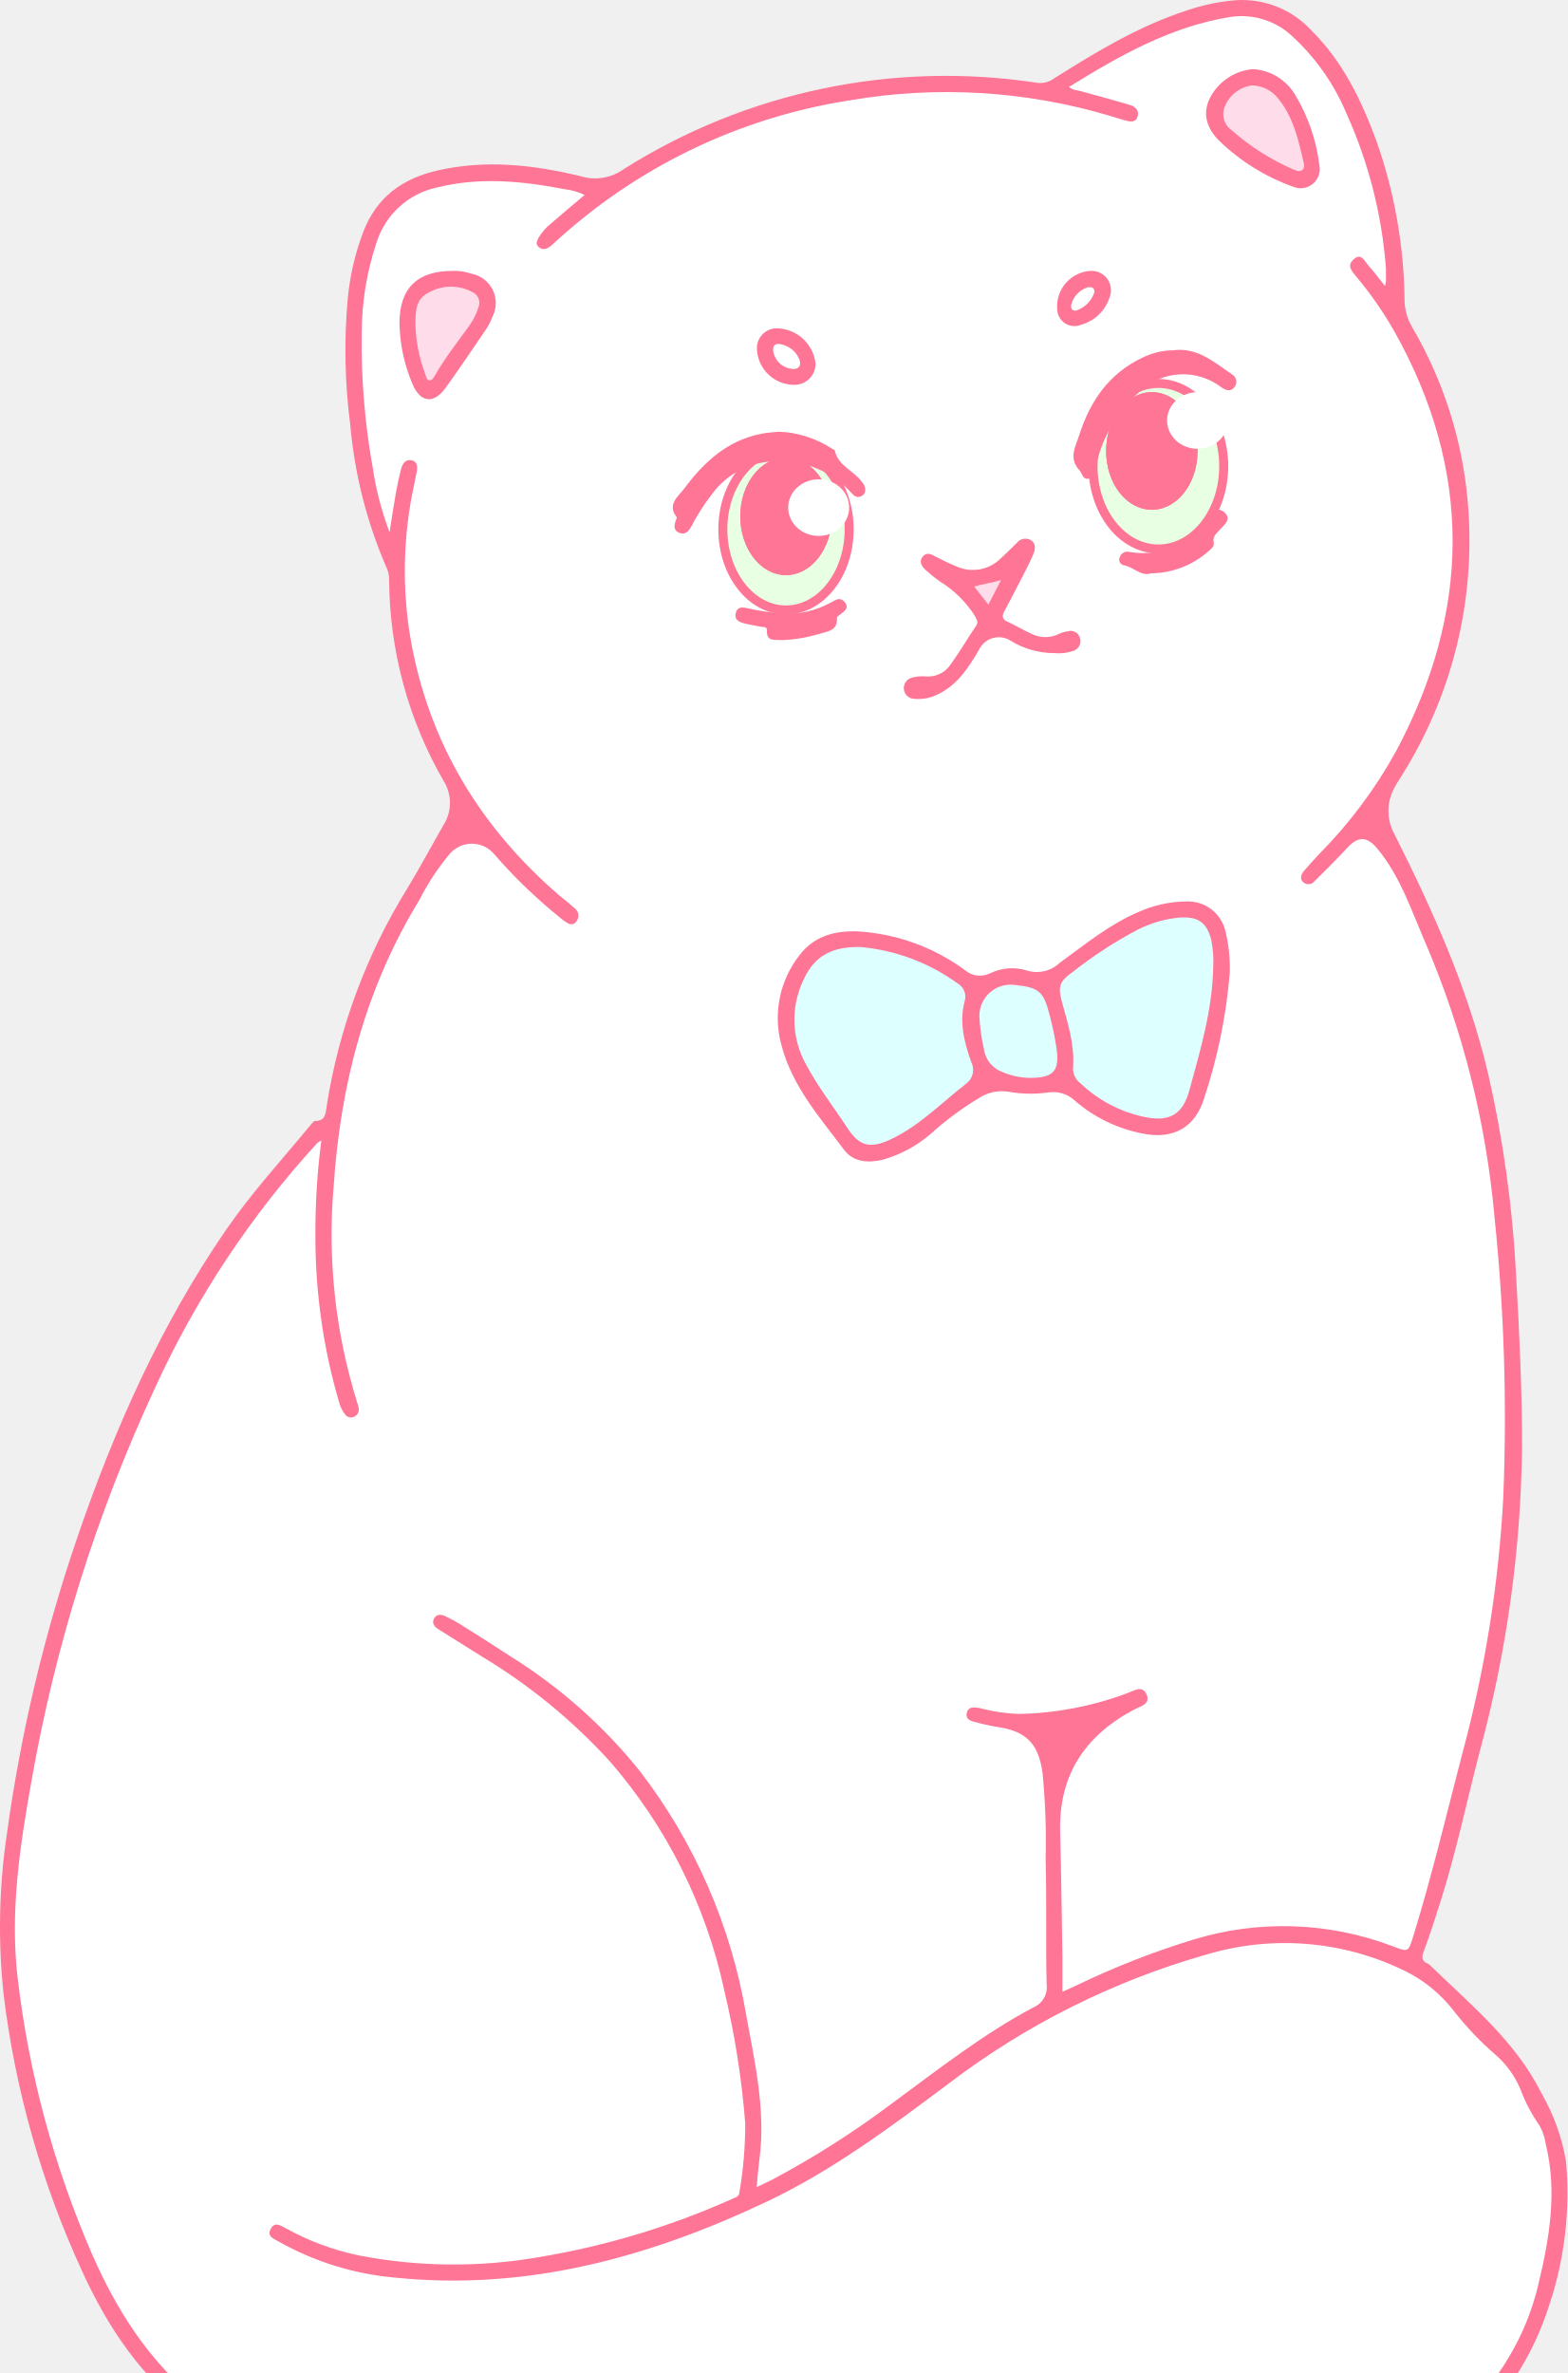
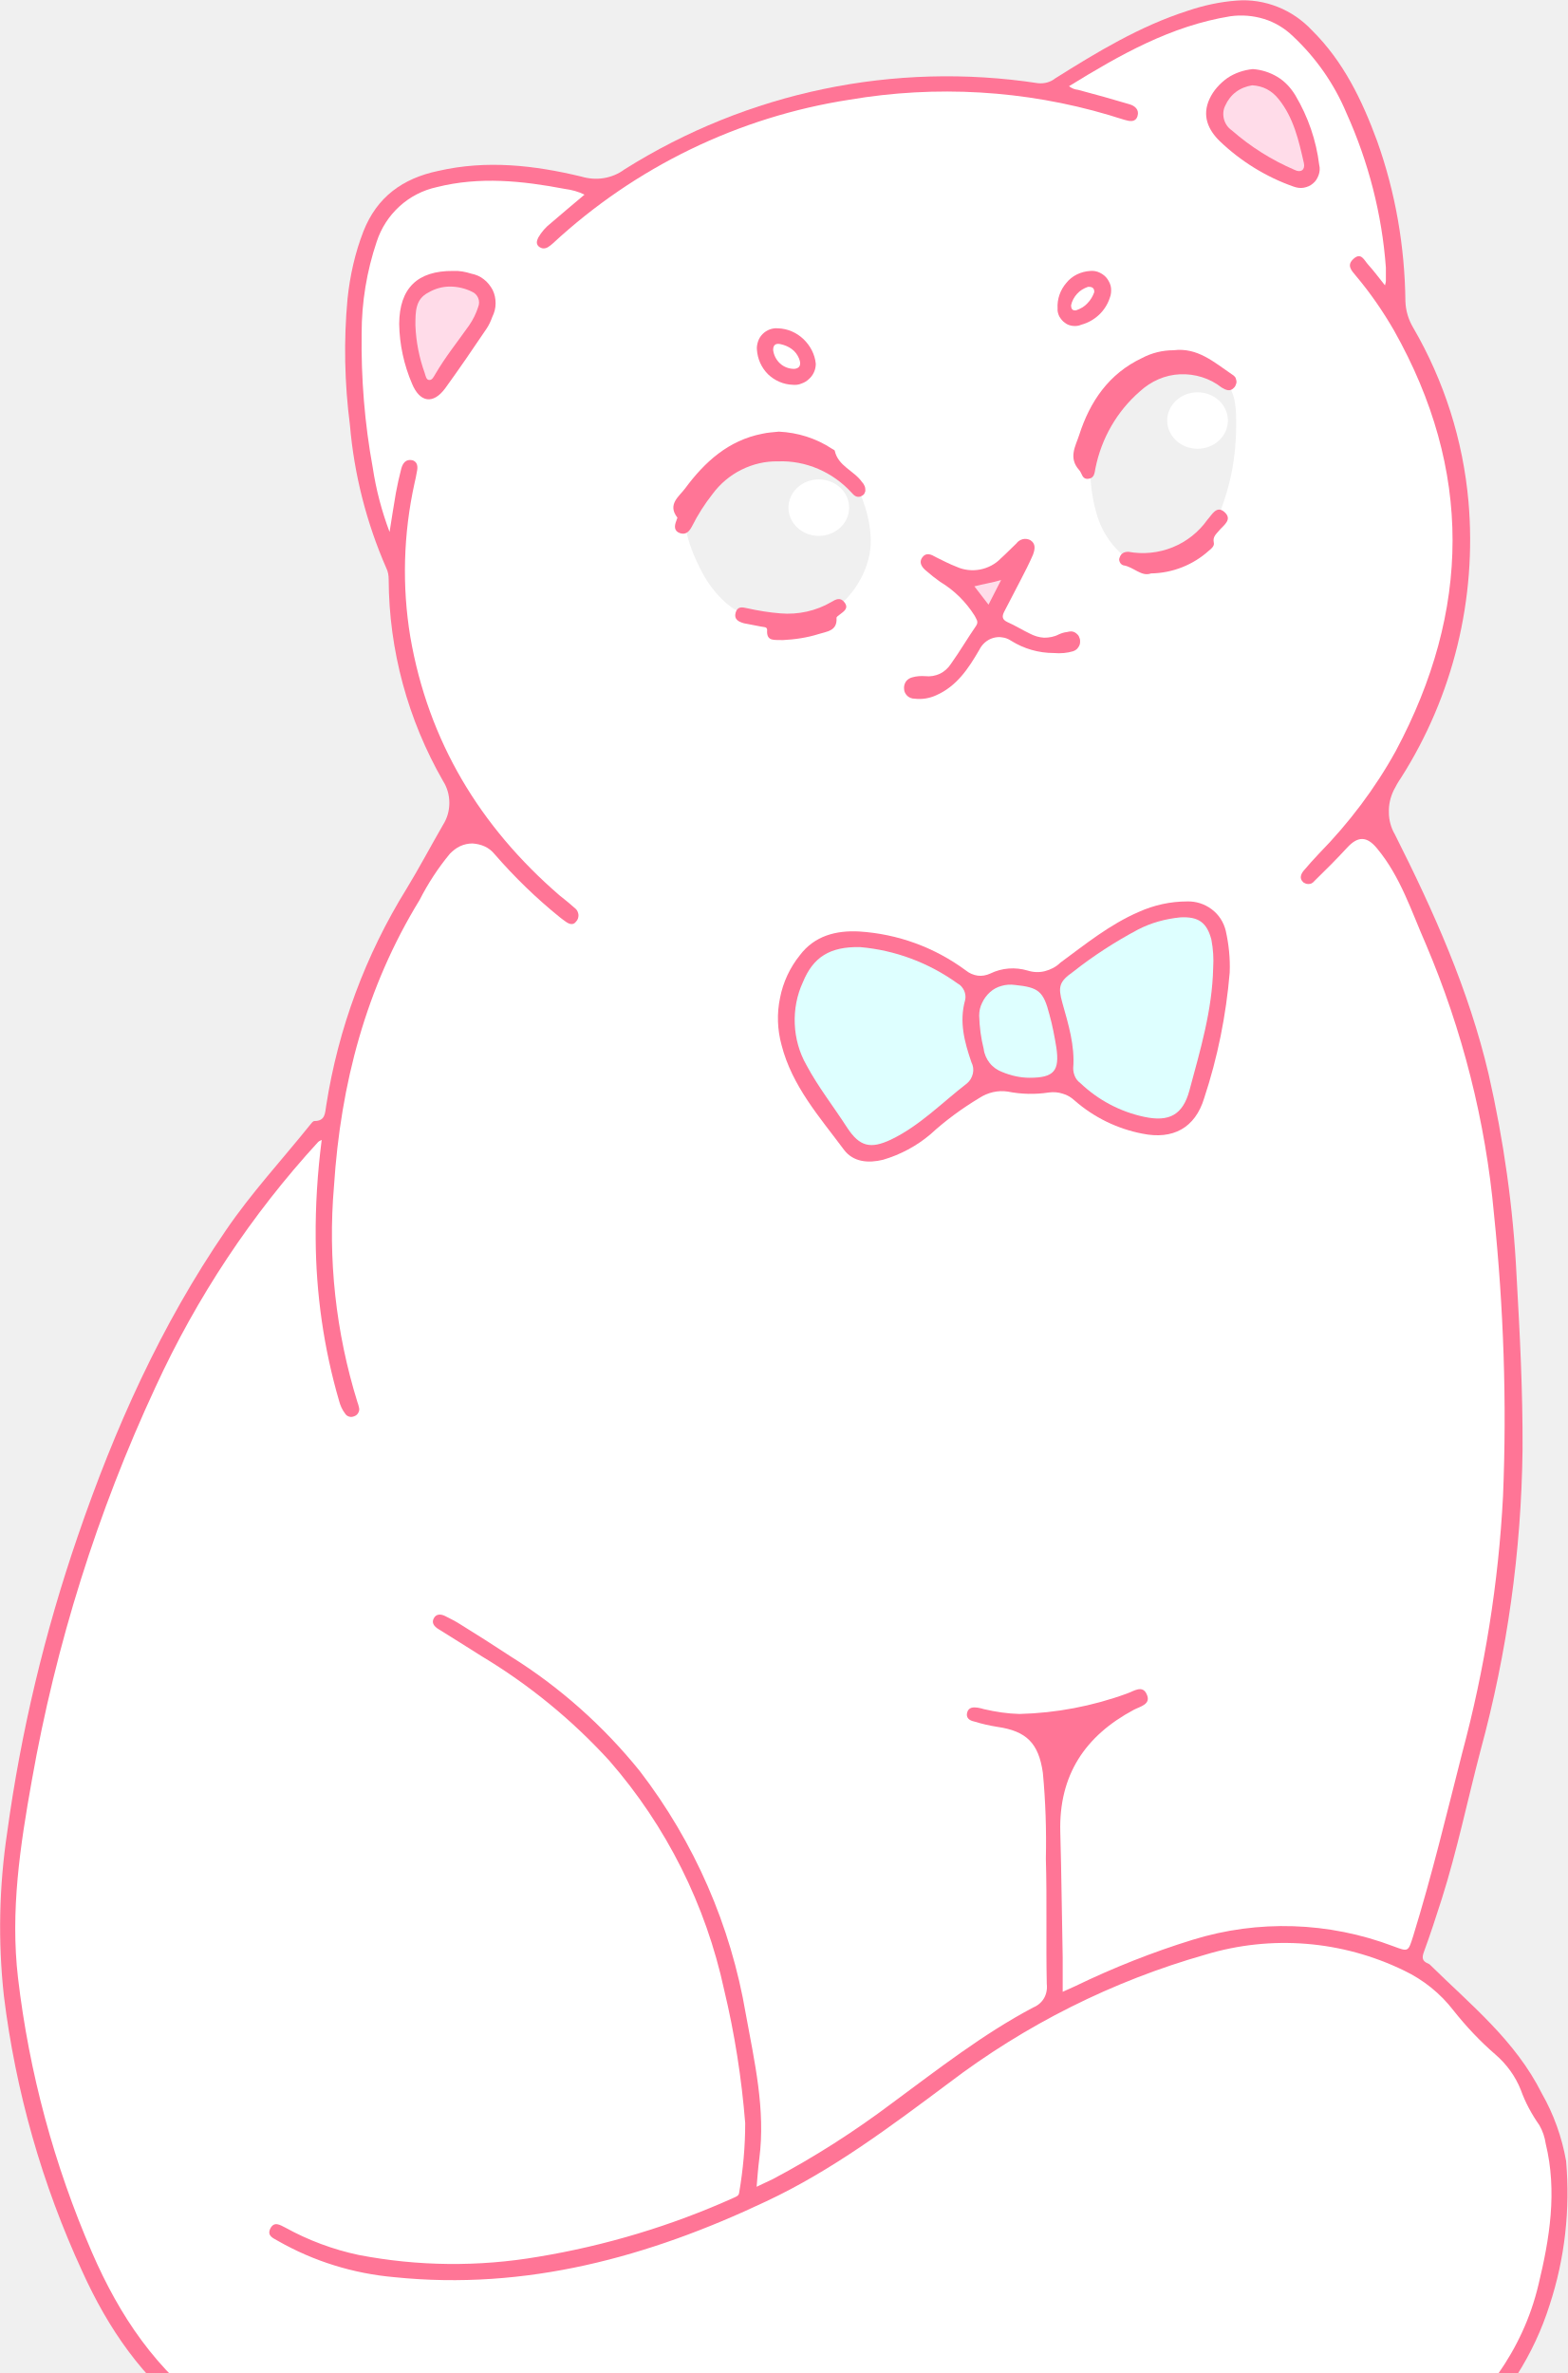
- <svg xmlns="http://www.w3.org/2000/svg" width="522" height="790" viewBox="0 0 522 790" fill="none">
-   <path d="M288.158 873.012C243.512 873.39 199.06 867.097 156.268 854.342C122.177 844.235 92.62 825.534 64.362 804.534C47.407 791.946 35.983 775.091 27.34 756.118C13.969 727.088 5.17 696.158 1.258 664.43C-0.735 646.303 -0.359 627.993 2.376 609.962C7.019 576.427 14.894 543.421 25.889 511.406C38.19 475.517 53.543 441.051 75.152 409.581C83.735 397.083 93.98 385.978 103.561 374.328C103.953 373.874 104.467 373.178 104.921 373.178C108.517 373.178 108.396 370.485 108.789 368.034C112.831 342.4 121.945 317.833 135.596 295.773C139.797 288.874 143.605 281.702 147.685 274.591C149.069 272.406 149.804 269.871 149.804 267.283C149.804 264.696 149.069 262.161 147.685 259.976C135.906 239.566 129.655 216.431 129.552 192.859C129.545 191.532 129.257 190.222 128.706 189.016C122.139 173.917 118.056 157.853 116.617 141.447C114.794 127.531 114.51 113.456 115.77 99.477C116.491 91.767 118.26 84.193 121.029 76.963C125.472 65.616 133.994 59.413 145.66 56.75C161.769 53.088 177.666 54.843 193.351 58.686C195.762 59.417 198.308 59.582 200.793 59.167C203.277 58.753 205.633 57.77 207.676 56.296C248.623 30.434 297.515 20.237 345.369 27.579C347.406 27.831 349.46 27.265 351.081 26.006C365.105 17.17 379.279 8.606 395.176 3.462C400.431 1.651 405.895 0.512 411.435 0.073C416.096 -0.246 420.769 0.486 425.11 2.214C429.451 3.942 433.35 6.623 436.52 10.059C447.007 20.407 453.233 33.298 458.25 46.915C464.297 64.036 467.463 82.043 467.619 100.203C467.712 103.323 468.607 106.366 470.218 109.039C480.572 126.739 486.869 146.522 488.653 166.956C491.521 199.271 483.626 231.627 466.198 258.977C465.326 260.276 464.539 261.631 463.841 263.032C462.721 265.347 462.178 267.9 462.257 270.471C462.336 273.042 463.035 275.556 464.294 277.799C477.199 303.429 488.925 329.574 495.484 357.625C500.508 379.655 503.613 402.082 504.762 424.65C505.85 443.956 506.787 463.262 506.726 482.628C506.269 516.492 501.558 550.164 492.703 582.849C488.412 599.311 484.906 616.135 479.828 632.264C477.985 638.134 476.111 644.005 473.965 649.754C473.21 651.812 473.421 652.932 475.386 653.749C475.61 653.84 475.816 653.974 475.99 654.142C489.56 667.366 504.429 679.318 513.224 696.899C517.229 703.859 519.981 711.469 521.354 719.383C522.842 735.561 520.959 751.872 515.823 767.284C510.641 783.722 501.265 798.522 488.623 810.223C468.193 829.952 443.592 842.087 417.631 852.103C391.863 861.544 365.02 867.734 337.723 870.531C321.257 872.235 304.712 873.063 288.158 873.012Z" fill="#FF7596" />
-   <path d="M106.976 379.684C105.565 390.579 104.909 401.56 105.011 412.546C105.072 430.817 107.697 448.99 112.809 466.53C113.173 468.065 113.852 469.508 114.803 470.766C115.111 471.26 115.587 471.624 116.143 471.791C116.7 471.958 117.298 471.917 117.826 471.674C118.416 471.454 118.903 471.023 119.194 470.464C119.484 469.905 119.557 469.258 119.397 468.648C119.293 468.059 119.131 467.481 118.914 466.923C111.651 443.655 108.992 419.192 111.086 394.905C113.323 361.074 121.724 328.908 139.586 299.676C142.376 294.18 145.772 289.014 149.71 284.274C150.634 283.192 151.784 282.327 153.078 281.739C154.373 281.151 155.781 280.856 157.202 280.873C158.624 280.89 160.024 281.22 161.304 281.839C162.584 282.458 163.713 283.352 164.61 284.456C171.201 292.034 178.442 299.02 186.249 305.335C186.88 305.892 187.546 306.407 188.244 306.878C189.422 307.665 190.752 308.27 191.78 306.878C192.319 306.288 192.603 305.507 192.569 304.707C192.535 303.908 192.186 303.154 191.598 302.612C189.906 301.068 188.062 299.586 186.309 298.194C159.744 275.287 142.548 246.933 136.594 212.134C133.78 195.157 134.242 177.798 137.954 160.995C138.226 159.694 138.498 158.393 138.74 157.091C138.981 155.79 139.132 153.702 137.108 153.248C135.083 152.795 134.085 154.217 133.541 156.032C132.876 158.725 132.272 161.449 131.788 164.172C131.063 168.167 130.489 172.191 129.703 177.214C127.073 170.296 125.198 163.113 124.112 155.79C121.451 141.035 120.216 126.058 120.425 111.066C120.422 100.705 122.107 90.413 125.411 80.594C126.855 76.072 129.465 72.012 132.978 68.824C136.491 65.636 140.783 63.433 145.419 62.438C159.774 58.837 173.949 60.29 188.153 63.013C190.403 63.27 192.591 63.915 194.621 64.92C190.782 68.157 187.095 71.214 183.499 74.361C181.784 75.713 180.339 77.376 179.237 79.263C178.754 80.231 178.24 81.29 179.389 82.289C179.804 82.641 180.319 82.853 180.861 82.897C181.403 82.94 181.945 82.812 182.411 82.531C183.041 82.176 183.62 81.739 184.133 81.23C211.537 55.811 245.897 39.163 282.809 33.419C311.618 28.456 341.18 30.185 369.215 38.472C370.938 38.987 372.66 39.562 374.413 40.046C376.166 40.53 378.04 40.984 378.735 38.836C379.43 36.687 377.828 35.416 376.015 34.871C370.333 33.207 364.621 31.664 358.909 30.121C357.804 30.05 356.748 29.638 355.887 28.941C372.751 18.501 389.827 8.818 409.683 5.64C413.412 5.084 417.219 5.389 420.813 6.533C424.406 7.676 427.691 9.627 430.415 12.237C438.165 19.41 444.278 28.173 448.337 37.928C455.67 54.177 460.099 71.588 461.423 89.37C461.423 90.822 461.423 92.396 461.423 93.727C461.346 94.228 461.235 94.724 461.091 95.21C459.066 92.668 457.374 90.398 455.5 88.28C454.261 86.858 453.173 84.104 450.725 86.283C448.277 88.462 449.999 90.187 451.45 91.972C456.201 97.636 460.439 103.712 464.113 110.128C490.316 156.698 489.711 203.419 464.748 250.171C457.83 262.679 449.227 274.175 439.18 284.335C437.427 286.18 435.734 288.057 434.102 289.993C433.196 291.052 432.652 292.505 433.77 293.594C434.031 293.857 434.344 294.06 434.69 294.192C435.035 294.324 435.405 294.38 435.774 294.357C436.143 294.334 436.503 294.232 436.83 294.059C437.156 293.886 437.442 293.645 437.669 293.352C441.356 289.691 445.043 286.029 448.579 282.216C452.115 278.404 455.046 278.283 458.582 282.549C466.35 291.96 470.006 303.459 474.782 314.383C486.995 342.999 494.653 373.355 497.479 404.346C500.751 435.5 501.761 466.851 500.501 498.152C498.987 527.068 494.418 555.743 486.87 583.696C481.582 604.031 476.716 624.487 470.52 644.579C468.828 649.996 468.888 649.875 463.781 647.969C442.372 639.798 418.847 639.042 396.959 645.82C383.57 649.938 370.516 655.077 357.912 661.192L353.711 663.068C353.711 658.923 353.711 655.261 353.711 651.57C353.499 637.68 353.318 623.791 352.955 609.871C352.442 591.05 361.146 577.886 377.466 569.202C379.551 568.082 383.178 567.386 381.727 564.088C380.276 560.79 377.375 562.968 375.108 563.755C363.655 568.015 351.571 570.327 339.355 570.594C335.372 570.47 331.411 569.932 327.538 568.99C326.843 568.789 326.137 568.627 325.423 568.506C323.942 568.324 322.401 568.294 321.887 570.14C321.373 571.986 322.733 572.833 324.214 573.166C326.767 573.901 329.36 574.487 331.981 574.921C341.562 576.283 345.732 580.368 347.092 590.232C348.024 599.744 348.367 609.304 348.12 618.858C348.513 632.748 348.12 646.637 348.452 660.526C348.679 662.144 348.359 663.791 347.543 665.206C346.727 666.621 345.462 667.722 343.949 668.334C327.236 677.23 312.397 688.91 297.195 700.076C284.543 709.612 271.164 718.141 257.181 725.585C255.579 726.402 253.947 727.129 251.922 728.127C252.255 724.617 252.466 721.652 252.859 718.686C254.975 702.315 251.257 686.459 248.386 670.543C243.382 641.097 231.252 613.327 213.056 589.658C201.008 574.629 186.508 561.749 170.171 551.56C164.529 547.869 158.827 544.227 153.065 540.636C151.526 539.684 149.931 538.826 148.29 538.064C146.869 537.368 145.268 537.308 144.482 538.881C143.696 540.455 144.663 541.605 145.993 542.422C150.828 545.448 155.664 548.474 160.469 551.5C176.243 560.976 190.557 572.699 202.962 586.299C221.935 608.102 235.069 634.371 241.133 662.645C244.612 677.196 246.946 691.998 248.114 706.915C248.121 714.643 247.463 722.358 246.15 729.973C245.999 731.244 245.092 731.456 244.246 731.819C223.518 741.16 201.666 747.761 179.237 751.458C159.439 754.889 139.183 754.684 119.458 750.852C110.919 749.071 102.696 746.01 95.068 741.774C93.346 740.836 91.381 739.566 90.112 742.047C88.843 744.528 91.049 745.254 92.59 746.132C104.521 752.903 117.764 757.031 131.426 758.236C175.248 762.745 216.048 751.518 255.126 733.029C277.097 722.65 296.47 708.125 315.782 693.691C341.411 674.143 370.473 659.579 401.462 650.752C423.344 644.146 446.907 646.026 467.468 656.018C473.917 659.128 479.556 663.696 483.939 669.362C488.102 674.71 492.778 679.636 497.902 684.069C501.566 687.241 504.434 691.232 506.273 695.719C507.838 699.912 509.93 703.887 512.499 707.55C513.579 709.414 514.287 711.469 514.584 713.602C518.544 729.61 515.854 745.254 512.076 760.868C506.727 783.14 493.429 799.965 476.142 814.338C460.214 827.592 441.93 836.458 423.071 844.386C397.05 855.31 369.699 861.059 341.834 864.902C317.235 867.931 292.418 868.801 267.668 867.505C225.342 866.387 183.455 858.606 143.545 844.447C117.251 834.824 94.131 819.331 71.283 803.414C51.971 789.676 39.731 771.278 30.513 750.126C17.922 721.044 9.634 690.279 5.912 658.802C3.253 636.409 6.608 614.713 10.476 592.956C18.425 547.665 32.274 503.614 51.669 461.93C65.325 432.094 83.569 404.586 105.737 380.41C106.125 380.128 106.54 379.884 106.976 379.684Z" fill="white" />
-   <path d="M409.441 323.763C408.267 337.983 405.406 352.011 400.918 365.552C397.896 375.478 390.522 379.442 380.337 377.354C371.988 375.741 364.211 371.952 357.791 366.369C356.638 365.3 355.26 364.503 353.759 364.037C352.258 363.571 350.672 363.448 349.117 363.676C344.579 364.327 339.965 364.235 335.457 363.404C332.188 362.942 328.863 363.672 326.088 365.462C320.266 368.953 314.8 373.007 309.768 377.566C305.164 381.512 299.762 384.413 293.931 386.069C289.035 387.249 284.048 386.916 280.966 382.74C272.836 371.846 263.679 361.558 260.143 347.85C258.744 342.746 258.563 337.384 259.612 332.196C260.662 327.009 262.914 322.14 266.187 317.984C271.083 311.478 278.276 309.723 285.862 310.086C298.721 310.911 311.071 315.429 321.433 323.098C322.551 324.015 323.907 324.593 325.342 324.765C326.777 324.936 328.231 324.694 329.533 324.066C333.39 322.175 337.821 321.829 341.924 323.098C343.814 323.683 345.825 323.75 347.749 323.292C349.674 322.835 351.44 321.869 352.865 320.495C361.206 314.443 369.306 307.756 378.977 303.641C384.05 301.343 389.548 300.137 395.116 300.1C398.052 300.003 400.933 300.922 403.272 302.702C405.611 304.482 407.267 307.015 407.96 309.874C409.068 314.417 409.566 319.088 409.441 323.763Z" fill="#FF7596" />
-   <ellipse cx="261.684" cy="176.238" rx="21.025" ry="26.828" fill="#E9FFE3" stroke="#FF7596" stroke-width="3" />
-   <ellipse cx="385.659" cy="155.21" rx="21.75" ry="27.553" fill="#E9FFE3" stroke="#FF7596" stroke-width="3" />
-   <ellipse cx="383.484" cy="150.134" rx="15.225" ry="19.577" fill="#FF7596" />
-   <ellipse cx="383.484" cy="150.134" rx="15.225" ry="19.577" fill="#FF7596" />
-   <ellipse cx="261.684" cy="171.887" rx="15.225" ry="19.577" fill="#FF7596" />
-   <ellipse cx="261.684" cy="171.887" rx="15.225" ry="19.577" fill="#FF7596" />
-   <path d="M350.87 217.43C345.812 217.404 340.857 215.991 336.545 213.345C335.667 212.769 334.677 212.389 333.64 212.23C332.603 212.071 331.544 212.137 330.535 212.424C329.526 212.711 328.59 213.212 327.792 213.893C326.993 214.574 326.35 215.419 325.906 216.371C322.28 222.574 318.441 228.475 311.49 231.501C309.269 232.482 306.835 232.877 304.418 232.651C303.546 232.64 302.707 232.31 302.062 231.722C301.416 231.134 301.008 230.33 300.915 229.461C300.822 228.592 301.05 227.72 301.556 227.008C302.063 226.297 302.812 225.796 303.663 225.6C305.056 225.202 306.51 225.059 307.954 225.176C309.646 225.366 311.356 225.074 312.89 224.336C314.424 223.597 315.72 222.442 316.628 221.001C319.65 216.825 322.129 212.498 325 208.291C325.906 206.93 325 206.052 324.546 205.023C321.623 200.421 317.696 196.542 313.062 193.676C311.382 192.496 309.777 191.212 308.256 189.833C306.987 188.683 305.839 187.109 307.108 185.385C308.377 183.66 310.13 184.477 311.641 185.385C313.908 186.534 316.175 187.654 318.502 188.592C320.95 189.69 323.676 190.012 326.312 189.514C328.948 189.017 331.369 187.724 333.25 185.808C335.064 184.204 336.756 182.449 338.479 180.785C339.001 180.099 339.746 179.618 340.585 179.424C341.424 179.231 342.304 179.338 343.073 179.726C345.007 180.906 344.705 182.752 343.979 184.598C342.71 187.624 341.259 190.256 339.839 193.04C338.026 196.581 336.182 200.121 334.308 203.631C333.492 205.205 333.704 206.203 335.457 206.99C337.995 208.14 340.353 209.623 342.891 210.742C344.367 211.582 346.026 212.046 347.723 212.094C349.42 212.141 351.103 211.771 352.623 211.015C353.501 210.598 354.44 210.323 355.403 210.198C355.806 210.06 356.232 210.003 356.657 210.03C357.082 210.057 357.497 210.169 357.879 210.357C358.261 210.545 358.602 210.807 358.882 211.128C359.163 211.449 359.377 211.821 359.514 212.225C359.671 212.656 359.741 213.114 359.72 213.572C359.698 214.031 359.586 214.48 359.389 214.894C359.192 215.308 358.914 215.679 358.573 215.985C358.231 216.29 357.831 216.524 357.398 216.673C355.302 217.392 353.075 217.65 350.87 217.43Z" fill="#FF7596" />
-   <path d="M259.327 143.717C265.643 143.984 271.771 145.949 277.067 149.405C277.4 149.587 277.883 149.769 277.944 150.041C279.092 155.246 284.411 156.728 287.01 160.511C287.395 160.907 287.687 161.384 287.865 161.908C288.043 162.431 288.102 162.988 288.038 163.537C287.971 163.957 287.784 164.35 287.5 164.666C287.216 164.983 286.846 165.211 286.436 165.322C285.046 165.746 284.2 164.959 283.414 164.021C280.324 160.611 276.533 157.912 272.302 156.11C268.071 154.308 263.5 153.445 258.903 153.581C254.657 153.519 250.458 154.475 246.656 156.37C242.855 158.265 239.562 161.044 237.053 164.475C234.471 167.82 232.185 171.384 230.222 175.126C229.376 176.67 228.318 178.152 226.263 177.426C224.208 176.7 224.359 174.945 225.024 173.22C225.024 172.887 225.447 172.373 225.326 172.221C221.881 167.864 225.931 165.201 227.895 162.538C234.423 153.733 242.281 146.561 253.554 144.382C255.488 143.989 257.423 143.928 259.327 143.717Z" fill="#FF7596" />
-   <path d="M390.673 116.604C398.682 115.575 404.212 120.598 410.106 124.592C410.488 124.794 410.819 125.081 411.074 125.43C411.329 125.78 411.501 126.183 411.577 126.609C411.652 127.035 411.63 127.473 411.511 127.889C411.393 128.305 411.181 128.688 410.892 129.01C409.592 130.493 408.202 129.948 406.721 129.01C402.779 125.939 397.869 124.382 392.88 124.621C387.891 124.86 383.152 126.878 379.521 130.311C371.885 136.946 366.683 145.946 364.742 155.881C364.41 157.424 364.41 159.179 362.355 159.391C360.299 159.603 360.39 157.545 359.332 156.517C355.645 152.431 358.154 148.558 359.332 144.776C362.929 133.549 369.185 124.411 380.186 119.145C383.446 117.518 387.03 116.649 390.673 116.604Z" fill="#FF7596" />
-   <path d="M417.117 23.009C420.028 23.172 422.851 24.06 425.332 25.592C427.813 27.125 429.871 29.253 431.322 31.785C435.55 38.85 438.248 46.727 439.24 54.904C439.493 56.042 439.429 57.228 439.056 58.333C438.683 59.438 438.015 60.419 437.124 61.171C436.233 61.922 435.154 62.415 434.003 62.596C432.853 62.777 431.674 62.639 430.597 62.196C421.457 58.949 413.112 53.791 406.116 47.066C402.248 43.314 400.072 38.563 402.671 32.935C404.017 30.172 406.056 27.805 408.588 26.066C411.119 24.326 414.058 23.273 417.117 23.009Z" fill="#FF7596" />
-   <path d="M150.889 90.187C152.944 90.12 154.995 90.438 156.933 91.125C158.46 91.404 159.899 92.038 161.136 92.976C162.372 93.914 163.372 95.13 164.054 96.525C164.736 97.92 165.082 99.456 165.063 101.009C165.044 102.563 164.661 104.09 163.945 105.468C163.453 106.83 162.804 108.13 162.011 109.341C157.477 116.029 152.944 122.746 148.26 129.252C144.27 134.669 139.828 133.973 137.289 127.739C134.591 121.399 133.134 114.598 132.997 107.707C132.967 95.966 138.891 90.096 150.889 90.187Z" fill="#FF7596" />
-   <path d="M383.171 190.858C379.967 192.038 377.368 188.679 373.953 188.134C373.689 188.05 373.446 187.909 373.241 187.722C373.035 187.535 372.873 187.306 372.764 187.051C372.655 186.795 372.602 186.519 372.609 186.242C372.616 185.964 372.683 185.691 372.804 185.441C373.003 184.859 373.398 184.365 373.923 184.044C374.447 183.723 375.067 183.597 375.675 183.686C380.613 184.609 385.712 184.099 390.37 182.218C395.029 180.336 399.053 177.16 401.969 173.065C403.48 171.461 404.991 168.133 407.651 170.584C410.31 173.035 407.348 174.85 405.837 176.636C404.84 177.816 403.601 178.724 404.084 180.66C404.356 181.78 403.359 182.657 402.513 183.353C397.202 188.144 390.319 190.814 383.171 190.858Z" fill="#FF7596" />
-   <path d="M260.475 213.103C257.997 212.891 255.065 213.829 255.337 209.714C255.337 208.594 254.159 208.806 253.373 208.654C251.499 208.291 249.565 207.989 247.721 207.505C245.878 207.02 244.367 206.203 244.971 204.025C245.575 201.846 247.177 202.149 248.839 202.481C252.475 203.299 256.16 203.875 259.871 204.206C265.793 204.69 271.724 203.372 276.886 200.424C278.427 199.546 279.908 198.699 281.328 200.575C282.749 202.451 281.147 203.45 279.878 204.448C279.394 204.811 278.639 205.296 278.639 205.689C278.971 210.046 275.405 210.228 272.594 211.075C268.655 212.254 264.583 212.935 260.475 213.103Z" fill="#FF7596" />
-   <path d="M263.92 128.102C260.835 127.987 257.904 126.722 255.702 124.556C253.499 122.389 252.184 119.478 252.013 116.392C251.942 115.452 252.073 114.507 252.398 113.622C252.722 112.737 253.232 111.931 253.894 111.26C254.555 110.589 255.353 110.068 256.233 109.732C257.113 109.396 258.054 109.252 258.994 109.311C262.149 109.452 265.148 110.72 267.449 112.885C269.75 115.05 271.2 117.969 271.536 121.112C271.531 122.084 271.326 123.043 270.933 123.931C270.54 124.819 269.968 125.616 269.253 126.273C268.538 126.929 267.695 127.43 266.778 127.745C265.86 128.06 264.887 128.182 263.92 128.102Z" fill="#FF7596" />
-   <path d="M362.959 90.187C364.053 90.105 365.149 90.305 366.144 90.766C367.139 91.228 368 91.936 368.644 92.824C369.289 93.712 369.697 94.751 369.828 95.841C369.96 96.931 369.811 98.036 369.396 99.053C368.685 101.238 367.443 103.211 365.781 104.796C364.12 106.38 362.09 107.526 359.876 108.131C358.997 108.492 358.041 108.628 357.096 108.528C356.151 108.428 355.245 108.095 354.46 107.558C353.675 107.021 353.036 106.297 352.599 105.452C352.162 104.607 351.942 103.666 351.958 102.714C351.767 99.595 352.817 96.526 354.878 94.179C356.94 91.832 359.845 90.397 362.959 90.187Z" fill="#FF7596" />
-   <path d="M286.315 315.26C298.029 316.28 309.247 320.463 318.774 327.364C319.735 327.905 320.496 328.742 320.942 329.751C321.389 330.76 321.498 331.886 321.252 332.962C319.227 340.134 321.01 346.912 323.337 353.539C323.954 354.715 324.14 356.069 323.864 357.368C323.588 358.667 322.867 359.828 321.826 360.65C313.515 367.035 306.171 374.782 296.5 379.321C289.7 382.498 286.104 381.651 282.024 375.387C277.49 368.427 272.322 361.83 268.393 354.447C266.042 350.264 264.71 345.585 264.505 340.79C264.3 335.994 265.229 331.218 267.215 326.85C270.72 318.74 276.191 315.139 286.315 315.26Z" fill="#DEFFFF" />
-   <path d="M403.91 322.22C403.608 336.291 399.619 349.666 395.962 363.041C393.725 371.211 389.132 373.602 380.851 371.816C372.9 370.116 365.577 366.24 359.695 360.62C358.914 360.042 358.283 359.283 357.857 358.408C357.431 357.534 357.222 356.57 357.247 355.597C357.851 348.092 355.615 341.012 353.651 333.931C352.139 328.484 352.563 326.82 357.217 323.521C363.958 318.203 371.171 313.513 378.765 309.511C383.182 307.251 387.997 305.874 392.94 305.456C398.984 305.123 401.764 307.151 403.245 312.84C403.872 315.924 404.096 319.078 403.91 322.22Z" fill="#DEFFFF" />
-   <path d="M342.831 358.835C339.711 358.791 336.63 358.133 333.764 356.898C332.125 356.312 330.68 355.284 329.586 353.928C328.493 352.572 327.795 350.94 327.569 349.212C326.719 345.576 326.213 341.868 326.057 338.137C326.069 336.654 326.396 335.191 327.019 333.845C327.641 332.499 328.543 331.301 329.665 330.333C330.786 329.365 332.102 328.647 333.523 328.229C334.944 327.811 336.438 327.702 337.905 327.909C345.823 328.726 347.425 329.997 349.419 337.804C350.382 341.411 351.148 345.068 351.716 348.758C352.834 356.535 350.87 358.835 342.831 358.835Z" fill="#DEFFFF" />
-   <path d="M333.281 193.101L329.05 201.301L324.335 195.249C327.357 194.402 330.289 194.009 333.281 193.101Z" fill="#FFDCE9" />
-   <path d="M416.936 28.426C418.638 28.483 420.305 28.92 421.816 29.706C423.328 30.491 424.644 31.605 425.67 32.965C430.657 39.168 432.349 46.794 434.072 54.298C434.586 56.507 433.075 57.566 431.05 56.598C423.394 53.348 416.311 48.883 410.076 43.374C408.812 42.493 407.898 41.194 407.495 39.706C407.091 38.218 407.224 36.635 407.869 35.234C408.646 33.399 409.893 31.802 411.486 30.607C413.079 29.411 414.959 28.658 416.936 28.426Z" fill="#FFDCE9" />
-   <path d="M138.316 108.343C138.316 103.713 138.316 99.658 142.608 97.449C144.816 96.178 147.31 95.487 149.857 95.439C152.403 95.391 154.921 95.989 157.175 97.177C158.137 97.578 158.9 98.345 159.297 99.31C159.694 100.275 159.691 101.358 159.291 102.321C158.614 104.487 157.593 106.531 156.268 108.373C152.43 113.759 148.29 118.934 144.996 124.683C144.512 125.5 143.968 126.65 143.001 126.62C142.034 126.589 141.792 125.197 141.52 124.35C139.59 119.224 138.507 113.817 138.316 108.343Z" fill="#FFDCE9" />
-   <path d="M264.404 122.837C262.662 122.841 260.98 122.2 259.681 121.039C258.381 119.877 257.556 118.276 257.362 116.543C257.362 114.788 258.359 114.243 259.961 114.607C261.274 114.858 262.508 115.42 263.56 116.246C264.612 117.073 265.45 118.14 266.006 119.357C266.973 121.687 266.006 122.716 264.404 122.837Z" fill="white" />
-   <path d="M364.349 97.328C363.883 98.739 363.093 100.021 362.043 101.071C360.994 102.122 359.714 102.913 358.305 103.38C356.975 103.562 356.582 102.835 356.582 101.716C356.886 100.302 357.562 98.996 358.539 97.932C359.517 96.868 360.761 96.085 362.143 95.664C363.594 95.422 364.44 95.876 364.349 97.328Z" fill="white" />
-   <ellipse cx="398.709" cy="139.983" rx="10.15" ry="9.426" fill="white" />
-   <ellipse cx="272.559" cy="168.987" rx="10.15" ry="9.426" fill="white" />
+ <svg xmlns="http://www.w3.org/2000/svg" version="1.1" id="Layer_1" x="0px" y="0px" viewBox="0 0 522 790" style="enable-background:new 0 0 522 790;" xml:space="preserve">
+   <style type="text/css">
+ 	.st0{fill:#FF7596;}
+ 	.st1{fill:#FFFFFF;}
+ 	.st2{fill:#DEFFFF;}
+ 	.st3{fill:#FFDCE9;}
+ </style>
+   <path class="st0" d="M521.4,719.4c-1.4-7.9-4.1-15.5-8.1-22.5c-8.8-17.6-23.7-29.5-37.2-42.8c-0.2-0.2-0.4-0.3-0.6-0.4  c-2-0.8-2.2-1.9-1.4-4c2.1-5.7,4-11.6,5.9-17.5c5.1-16.1,8.6-33,12.9-49.4c8.9-32.7,13.6-66.4,14-100.2c0.1-19.4-0.9-38.7-2-58  c-1.1-22.6-4.3-45-9.3-67c-6.6-28.1-18.3-54.2-31.2-79.8c-1.3-2.2-2-4.8-2-7.3c-0.1-2.6,0.5-5.1,1.6-7.4c0.7-1.4,1.5-2.8,2.4-4.1  c17.4-27.3,25.3-59.7,22.5-92c-1.8-20.4-8.1-40.2-18.4-57.9c-1.6-2.7-2.5-5.7-2.6-8.8c-0.2-18.2-3.3-36.2-9.4-53.3  c-5-13.6-11.2-26.5-21.7-36.9c-3.2-3.4-7.1-6.1-11.4-7.8c-4.3-1.7-9-2.5-13.7-2.1c-5.5,0.4-11,1.6-16.3,3.4  c-15.9,5.1-30.1,13.7-44.1,22.5c-1.6,1.3-3.7,1.8-5.7,1.6c-47.9-7.3-96.7,2.9-137.7,28.7c-2,1.5-4.4,2.5-6.9,2.9  c-2.5,0.4-5,0.2-7.4-0.5c-15.7-3.8-31.6-5.6-47.7-1.9C134,59.4,125.5,65.6,121,77c-2.8,7.2-4.5,14.8-5.3,22.5c-1.3,14-1,28.1,0.8,42  c1.4,16.4,5.5,32.5,12.1,47.6c0.6,1.2,0.8,2.5,0.8,3.8c0.1,23.6,6.4,46.7,18.1,67.1c1.4,2.2,2.1,4.7,2.1,7.3c0,2.6-0.7,5.1-2.1,7.3  c-4.1,7.1-7.9,14.3-12.1,21.2c-13.7,22.1-22.8,46.6-26.8,72.3c-0.4,2.5-0.3,5.1-3.9,5.1c-0.5,0-1,0.7-1.4,1.2  C94,386,83.7,397.1,75.2,409.6c-21.6,31.5-37,65.9-49.3,101.8c-11,32-18.9,65-23.5,98.6c-2.7,18-3.1,36.3-1.1,54.5  c3.9,31.7,12.7,62.7,26.1,91.7c8.6,19,20.1,35.8,37,48.4c28.3,21,57.8,39.7,91.9,49.8c42.8,12.8,87.2,19,131.9,18.7  c16.6,0.1,33.1-0.8,49.6-2.5c27.3-2.8,54.1-9,79.9-18.4c26-10,50.6-22.2,71-41.9c12.6-11.7,22-26.5,27.2-42.9  C521,751.9,522.8,735.6,521.4,719.4z M297.4,186c-2,10.6-8.8,18.3-12,20.8l-18.3,8.2c-6.9-1.3-21.6-4-24.6-5  c-3.8-1.3-10.7-7.6-15.1-15.8s-5.9-13.5-6.9-17.7l4.4-17l24.6-17h20.2l22.7,15.8C294.9,163.1,299.4,175.4,297.4,186z M416.1,142.8  c-0.6,16.1-4.4,25.6-7.1,33.3l-3,4.2l-15.5,11.9h-17.8c-1.6-1.8-5.9-4.8-9.5-11.9c-3.6-7.1-4.8-17.2-4.8-22.6l4.8-16.1l9.5-20.2  l26.8-5.9l14.3,8.3C414.1,126.7,416.7,126.7,416.1,142.8z" />
+   <path class="st1" d="M514.6,713.6c-0.3-2.1-1-4.2-2.1-6.1c-2.6-3.7-4.7-7.6-6.2-11.8c-1.8-4.5-4.7-8.5-8.4-11.7  c-5.1-4.4-9.8-9.4-14-14.7c-4.4-5.7-10-10.2-16.5-13.3c-20.6-10-44.1-11.9-66-5.3c-31,8.8-60.1,23.4-85.7,42.9  c-19.3,14.4-38.7,29-60.7,39.3c-39.1,18.5-79.9,29.7-123.7,25.2c-13.7-1.2-26.9-5.3-38.8-12.1c-1.5-0.9-3.7-1.6-2.5-4.1  c1.3-2.5,3.2-1.2,5-0.3c7.6,4.2,15.9,7.3,24.4,9.1c19.7,3.8,40,4,59.8,0.6c22.4-3.7,44.3-10.3,65-19.6c0.8-0.4,1.8-0.6,1.9-1.8  c1.3-7.6,2-15.3,2-23.1c-1.2-14.9-3.5-29.7-7-44.3c-6.1-28.3-19.2-54.5-38.2-76.3c-12.4-13.6-26.7-25.3-42.5-34.8  c-4.8-3-9.6-6.1-14.5-9.1c-1.3-0.8-2.3-2-1.5-3.5c0.8-1.6,2.4-1.5,3.8-0.8c1.6,0.8,3.2,1.6,4.8,2.6c5.8,3.6,11.5,7.2,17.1,10.9  c16.3,10.2,30.8,23.1,42.9,38.1c18.2,23.7,30.3,51.4,35.3,80.9c2.9,15.9,6.6,31.8,4.5,48.1c-0.4,3-0.6,5.9-0.9,9.4  c2-1,3.7-1.7,5.3-2.5c14-7.4,27.4-16,40-25.5c15.2-11.2,30-22.8,46.8-31.7c1.5-0.6,2.8-1.7,3.6-3.1c0.8-1.4,1.1-3.1,0.9-4.7  c-0.3-13.9,0.1-27.8-0.3-41.7c0.2-9.6-0.1-19.1-1-28.6c-1.4-9.9-5.5-13.9-15.1-15.3c-2.6-0.4-5.2-1-7.8-1.8c-1.5-0.3-2.8-1.2-2.3-3  c0.5-1.8,2.1-1.8,3.5-1.6c0.7,0.1,1.4,0.3,2.1,0.5c3.9,0.9,7.8,1.5,11.8,1.6c12.2-0.3,24.3-2.6,35.8-6.8c2.3-0.8,5.2-3,6.6,0.3  c1.5,3.3-2.2,4-4.3,5.1c-16.3,8.7-25,21.8-24.5,40.7c0.4,13.9,0.5,27.8,0.8,41.7c0,3.7,0,7.4,0,11.5l4.2-1.9  c12.6-6.1,25.7-11.3,39-15.4c21.9-6.8,45.4-6,66.8,2.1c5.1,1.9,5,2,6.7-3.4c6.2-20.1,11.1-40.5,16.3-60.9  c7.5-28,12.1-56.6,13.6-85.5c1.3-31.3,0.2-62.7-3-93.8c-2.8-31-10.5-61.3-22.7-90c-4.8-10.9-8.4-22.4-16.2-31.8  c-3.5-4.3-6.5-4.1-10-0.3c-3.5,3.8-7.2,7.5-10.9,11.1c-0.2,0.3-0.5,0.5-0.8,0.7c-0.3,0.2-0.7,0.3-1.1,0.3c-0.4,0-0.7,0-1.1-0.2  c-0.3-0.1-0.7-0.3-0.9-0.6c-1.1-1.1-0.6-2.5,0.3-3.6c1.6-1.9,3.3-3.8,5.1-5.7c10-10.2,18.7-21.7,25.6-34.2  c25-46.8,25.6-93.5-0.6-140c-3.7-6.4-7.9-12.5-12.7-18.2c-1.5-1.8-3.2-3.5-0.7-5.7s3.5,0.6,4.8,2c1.9,2.1,3.6,4.4,5.6,6.9  c0.1-0.5,0.3-1,0.3-1.5c0-1.3,0-2.9,0-4.4c-1.3-17.8-5.8-35.2-13.1-51.4c-4.1-9.8-10.2-18.5-17.9-25.7c-2.7-2.6-6-4.6-9.6-5.7  c-3.6-1.1-7.4-1.4-11.1-0.9c-19.9,3.2-36.9,12.9-53.8,23.3c0.9,0.7,1.9,1.1,3,1.2c5.7,1.5,11.4,3.1,17.1,4.8c1.8,0.5,3.4,1.8,2.7,4  c-0.7,2.1-2.6,1.7-4.3,1.2c-1.8-0.5-3.5-1.1-5.2-1.6c-28-8.3-57.6-10-86.4-5.1c-36.9,5.7-71.3,22.4-98.7,47.8  c-0.5,0.5-1.1,0.9-1.7,1.3c-0.5,0.3-1,0.4-1.5,0.4c-0.5,0-1.1-0.3-1.5-0.6c-1.1-1-0.6-2.1-0.2-3c1.1-1.9,2.5-3.5,4.3-4.9  c3.6-3.1,7.3-6.2,11.1-9.4c-2-1-4.2-1.6-6.5-1.9c-14.2-2.7-28.4-4.2-42.7-0.6c-4.6,1-8.9,3.2-12.4,6.4s-6.1,7.2-7.6,11.8  c-3.3,9.8-5,20.1-5,30.5c-0.2,15,1,30,3.7,44.7c1.1,7.3,3,14.5,5.6,21.4c0.8-5,1.4-9,2.1-13c0.5-2.7,1.1-5.4,1.8-8.1  c0.5-1.8,1.5-3.2,3.6-2.8c2,0.5,1.9,2.5,1.6,3.8c-0.2,1.3-0.5,2.6-0.8,3.9c-3.7,16.8-4.2,34.2-1.4,51.1c6,34.8,23.2,63.2,49.7,86.1  c1.8,1.4,3.6,2.9,5.3,4.4c0.6,0.5,0.9,1.3,1,2.1c0,0.8-0.2,1.6-0.8,2.2c-1,1.4-2.4,0.8-3.5,0c-0.7-0.5-1.4-1-2-1.5  c-7.8-6.3-15-13.3-21.6-20.9c-0.9-1.1-2-2-3.3-2.6c-1.3-0.6-2.7-0.9-4.1-1c-1.4,0-2.8,0.3-4.1,0.9c-1.3,0.6-2.4,1.5-3.4,2.5  c-3.9,4.7-7.3,9.9-10.1,15.4c-17.9,29.2-26.3,61.4-28.5,95.2c-2.1,24.3,0.6,48.8,7.8,72c0.2,0.6,0.4,1.1,0.5,1.7  c0.2,0.6,0.1,1.3-0.2,1.8c-0.3,0.6-0.8,1-1.4,1.2c-0.5,0.2-1.1,0.3-1.7,0.1c-0.6-0.2-1-0.5-1.3-1c-1-1.3-1.6-2.7-2-4.2  c-5.1-17.5-7.7-35.7-7.8-54c-0.1-11,0.6-22,2-32.9c-0.4,0.2-0.9,0.4-1.2,0.7c-22.2,24.2-40.4,51.7-54.1,81.5  c-19.4,41.7-33.2,85.7-41.2,131c-3.9,21.8-7.2,43.5-4.6,65.8c3.7,31.5,12,62.2,24.6,91.3c9.2,21.2,21.5,39.6,40.8,53.3  c22.8,15.9,46,31.4,72.3,41c39.9,14.2,81.8,21.9,124.1,23.1c24.8,1.3,49.6,0.4,74.2-2.6c27.9-3.8,55.2-9.6,81.2-20.5  c18.9-7.9,37.1-16.8,53.1-30c17.3-14.4,30.6-31.2,35.9-53.5C515.9,745.3,518.5,729.6,514.6,713.6z M367,143.5l8-17l22.5-5l12,7  c0.3,2.5,2.5,2.5,2,16s-3.7,21.5-6,28L403,176l-13,10h-15c-1.3-1.5-5-4-8-10s-4-14.5-4-19L367,143.5z M232,163.5l19.5-13.5h16  l18,12.5c2,3.8,5.6,13.6,4,22c-1.6,8.4-7,14.5-9.5,16.5l-14.5,6.5c-5.5-1-17.1-3.2-19.5-4c-3-1-8.5-6-12-12.5s-4.7-10.7-5.5-14  L232,163.5z" />
+   <path class="st0" d="M409.4,323.8c-1.2,14.2-4,28.2-8.5,41.8c-3,9.9-10.4,13.9-20.6,11.8c-8.3-1.6-16.1-5.4-22.5-11  c-1.2-1.1-2.5-1.9-4-2.3c-1.5-0.5-3.1-0.6-4.6-0.4c-4.5,0.7-9.2,0.6-13.7-0.3c-3.3-0.5-6.6,0.3-9.4,2.1c-5.8,3.5-11.3,7.5-16.3,12.1  c-4.6,3.9-10,6.8-15.8,8.5c-4.9,1.2-9.9,0.8-13-3.3c-8.1-10.9-17.3-21.2-20.8-34.9c-1.4-5.1-1.6-10.5-0.5-15.7  c1-5.2,3.3-10.1,6.6-14.2c4.9-6.5,12.1-8.3,19.7-7.9c12.9,0.8,25.2,5.3,35.6,13c1.1,0.9,2.5,1.5,3.9,1.7c1.4,0.2,2.9-0.1,4.2-0.7  c3.9-1.9,8.3-2.2,12.4-1c1.9,0.6,3.9,0.7,5.8,0.2c1.9-0.5,3.7-1.4,5.1-2.8c8.3-6.1,16.4-12.7,26.1-16.9c5.1-2.3,10.6-3.5,16.1-3.5  c2.9-0.1,5.8,0.8,8.2,2.6s4,4.3,4.7,7.2C409.1,314.4,409.6,319.1,409.4,323.8z" />
+   <path class="st0" d="M350.9,217.4c-5.1,0-10-1.4-14.3-4.1c-0.9-0.6-1.9-1-2.9-1.1c-1-0.2-2.1-0.1-3.1,0.2s-1.9,0.8-2.7,1.5  c-0.8,0.7-1.4,1.5-1.9,2.5c-3.6,6.2-7.5,12.1-14.4,15.1c-2.2,1-4.7,1.4-7.1,1.1c-0.9,0-1.7-0.3-2.4-0.9c-0.6-0.6-1.1-1.4-1.1-2.3  c-0.1-0.9,0.1-1.7,0.6-2.5c0.5-0.7,1.3-1.2,2.1-1.4c1.4-0.4,2.8-0.5,4.3-0.4c1.7,0.2,3.4-0.1,4.9-0.8c1.5-0.7,2.8-1.9,3.7-3.3  c3-4.2,5.5-8.5,8.4-12.7c0.9-1.4,0-2.2-0.5-3.3c-2.9-4.6-6.8-8.5-11.5-11.3c-1.7-1.2-3.3-2.5-4.8-3.8c-1.3-1.1-2.4-2.7-1.1-4.4  c1.3-1.7,3-0.9,4.5,0c2.3,1.1,4.5,2.3,6.9,3.2c2.4,1.1,5.2,1.4,7.8,0.9c2.6-0.5,5.1-1.8,6.9-3.7c1.8-1.6,3.5-3.4,5.2-5  c0.5-0.7,1.3-1.2,2.1-1.4c0.8-0.2,1.7-0.1,2.5,0.3c1.9,1.2,1.6,3,0.9,4.9c-1.3,3-2.7,5.7-4.1,8.4c-1.8,3.5-3.7,7.1-5.5,10.6  c-0.8,1.6-0.6,2.6,1.1,3.4c2.5,1.1,4.9,2.6,7.4,3.8c1.5,0.8,3.1,1.3,4.8,1.4c1.7,0,3.4-0.3,4.9-1.1c0.9-0.4,1.8-0.7,2.8-0.8  c0.4-0.1,0.8-0.2,1.3-0.2c0.4,0,0.8,0.1,1.2,0.3c0.4,0.2,0.7,0.5,1,0.8c0.3,0.3,0.5,0.7,0.6,1.1c0.2,0.4,0.2,0.9,0.2,1.3  c0,0.5-0.1,0.9-0.3,1.3c-0.2,0.4-0.5,0.8-0.8,1.1c-0.3,0.3-0.7,0.5-1.2,0.7C355.3,217.4,353.1,217.6,350.9,217.4z" />
+   <path class="st0" d="M259.3,143.7c6.3,0.3,12.4,2.2,17.7,5.7c0.3,0.2,0.8,0.4,0.9,0.6c1.1,5.2,6.5,6.7,9.1,10.5  c0.4,0.4,0.7,0.9,0.9,1.4c0.2,0.5,0.2,1.1,0.2,1.6c-0.1,0.4-0.3,0.8-0.5,1.1c-0.3,0.3-0.7,0.5-1.1,0.7c-1.4,0.4-2.2-0.4-3-1.3  c-3.1-3.4-6.9-6.1-11.1-7.9s-8.8-2.7-13.4-2.5c-4.2-0.1-8.4,0.9-12.2,2.8c-3.8,1.9-7.1,4.7-9.6,8.1c-2.6,3.3-4.9,6.9-6.8,10.7  c-0.8,1.5-1.9,3-4,2.3c-2.1-0.7-1.9-2.5-1.2-4.2c0-0.3,0.4-0.8,0.3-1c-3.4-4.4,0.6-7,2.6-9.7c6.5-8.8,14.4-16,25.7-18.2  C255.5,144,257.4,143.9,259.3,143.7z" />
+   <path class="st0" d="M390.7,116.6c8-1,13.5,4,19.4,8c0.4,0.2,0.7,0.5,1,0.8c0.3,0.3,0.4,0.8,0.5,1.2c0.1,0.4,0.1,0.9-0.1,1.3  c-0.1,0.4-0.3,0.8-0.6,1.1c-1.3,1.5-2.7,0.9-4.2,0c-3.9-3.1-8.9-4.6-13.8-4.4c-5,0.2-9.7,2.3-13.4,5.7c-7.6,6.6-12.8,15.6-14.8,25.6  c-0.3,1.5-0.3,3.3-2.4,3.5c-2.1,0.2-2-1.8-3-2.9c-3.7-4.1-1.2-8,0-11.7c3.6-11.2,9.9-20.4,20.9-25.6  C383.4,117.5,387,116.6,390.7,116.6z" />
+   <path class="st0" d="M417.1,23c2.9,0.2,5.7,1.1,8.2,2.6c2.5,1.5,4.5,3.7,6,6.2c4.2,7.1,6.9,14.9,7.9,23.1c0.3,1.1,0.2,2.3-0.2,3.4  s-1,2.1-1.9,2.8c-0.9,0.8-2,1.2-3.1,1.4c-1.1,0.2-2.3,0-3.4-0.4c-9.1-3.2-17.5-8.4-24.5-15.1c-3.9-3.8-6-8.5-3.4-14.1  c1.3-2.8,3.4-5.1,5.9-6.9C411.1,24.3,414.1,23.3,417.1,23z" />
+   <path class="st0" d="M150.9,90.2c2.1-0.1,4.1,0.3,6,0.9c1.5,0.3,3,0.9,4.2,1.9c1.2,0.9,2.2,2.2,2.9,3.5c0.7,1.4,1,2.9,1,4.5  c0,1.6-0.4,3.1-1.1,4.5c-0.5,1.4-1.1,2.7-1.9,3.9c-4.5,6.7-9.1,13.4-13.8,19.9c-4,5.4-8.4,4.7-11-1.5c-2.7-6.3-4.2-13.1-4.3-20  C133,96,138.9,90.1,150.9,90.2z" />
+   <path class="st0" d="M383.2,190.9c-3.2,1.2-5.8-2.2-9.2-2.7c-0.3-0.1-0.5-0.2-0.7-0.4c-0.2-0.2-0.4-0.4-0.5-0.7  c-0.1-0.3-0.2-0.5-0.2-0.8c0-0.3,0.1-0.6,0.2-0.8c0.2-0.6,0.6-1.1,1.1-1.4c0.5-0.3,1.1-0.4,1.8-0.4c4.9,0.9,10,0.4,14.7-1.5  c4.7-1.9,8.7-5.1,11.6-9.2c1.5-1.6,3-4.9,5.7-2.5c2.7,2.5-0.3,4.3-1.8,6.1c-1,1.2-2.2,2.1-1.8,4c0.3,1.1-0.7,2-1.6,2.7  C397.2,188.1,390.3,190.8,383.2,190.9z" />
+   <path class="st0" d="M260.5,213.1c-2.5-0.2-5.4,0.7-5.1-3.4c0-1.1-1.2-0.9-2-1.1c-1.9-0.4-3.8-0.7-5.7-1.1c-1.8-0.5-3.4-1.3-2.8-3.5  c0.6-2.2,2.2-1.9,3.9-1.5c3.6,0.8,7.3,1.4,11,1.7c5.9,0.5,11.9-0.8,17-3.8c1.5-0.9,3-1.7,4.4,0.2c1.4,1.9-0.2,2.9-1.5,3.9  c-0.5,0.4-1.2,0.8-1.2,1.2c0.3,4.4-3.2,4.5-6,5.4C268.7,212.3,264.6,212.9,260.5,213.1z" />
+   <path class="st0" d="M263.9,128.1c-3.1-0.1-6-1.4-8.2-3.5c-2.2-2.2-3.5-5.1-3.7-8.2c-0.1-0.9,0.1-1.9,0.4-2.8  c0.3-0.9,0.8-1.7,1.5-2.4c0.7-0.7,1.5-1.2,2.3-1.5s1.8-0.5,2.8-0.4c3.2,0.1,6.2,1.4,8.5,3.6s3.8,5.1,4.1,8.2c0,1-0.2,1.9-0.6,2.8  c-0.4,0.9-1,1.7-1.7,2.3c-0.7,0.7-1.6,1.2-2.5,1.5C265.9,128.1,264.9,128.2,263.9,128.1z" />
+   <path class="st0" d="M363,90.2c1.1-0.1,2.2,0.1,3.2,0.6c1,0.5,1.9,1.2,2.5,2.1c0.6,0.9,1.1,1.9,1.2,3c0.1,1.1,0,2.2-0.4,3.2  c-0.7,2.2-2,4.2-3.6,5.7c-1.7,1.6-3.7,2.7-5.9,3.3c-0.9,0.4-1.8,0.5-2.8,0.4c-0.9-0.1-1.9-0.4-2.6-1c-0.8-0.5-1.4-1.3-1.9-2.1  c-0.4-0.8-0.7-1.8-0.6-2.7c-0.2-3.1,0.9-6.2,2.9-8.5C356.9,91.8,359.8,90.4,363,90.2z" />
+   <path class="st2" d="M286.3,315.3c11.7,1,22.9,5.2,32.5,12.1c1,0.5,1.7,1.4,2.2,2.4c0.4,1,0.6,2.1,0.3,3.2c-2,7.2-0.2,13.9,2.1,20.6  c0.6,1.2,0.8,2.5,0.5,3.8c-0.3,1.3-1,2.5-2,3.3c-8.3,6.4-15.7,14.1-25.3,18.7c-6.8,3.2-10.4,2.3-14.5-3.9c-4.5-7-9.7-13.6-13.6-20.9  c-2.4-4.2-3.7-8.9-3.9-13.7c-0.2-4.8,0.7-9.6,2.7-13.9C270.7,318.7,276.2,315.1,286.3,315.3z" />
+   <path class="st2" d="M403.9,322.2c-0.3,14.1-4.3,27.4-7.9,40.8c-2.2,8.2-6.8,10.6-15.1,8.8c-8-1.7-15.3-5.6-21.2-11.2  c-0.8-0.6-1.4-1.3-1.8-2.2c-0.4-0.9-0.6-1.8-0.6-2.8c0.6-7.5-1.6-14.6-3.6-21.7c-1.5-5.4-1.1-7.1,3.6-10.4c6.7-5.3,14-10,21.5-14  c4.4-2.3,9.2-3.6,14.2-4.1c6-0.3,8.8,1.7,10.3,7.4C403.9,315.9,404.1,319.1,403.9,322.2z" />
+   <path class="st2" d="M342.8,358.8c-3.1,0-6.2-0.7-9.1-1.9c-1.6-0.6-3.1-1.6-4.2-3c-1.1-1.4-1.8-3-2-4.7c-0.9-3.6-1.4-7.3-1.5-11.1  c0-1.5,0.3-2.9,1-4.3c0.6-1.3,1.5-2.5,2.6-3.5c1.1-1,2.4-1.7,3.9-2.1c1.4-0.4,2.9-0.5,4.4-0.3c7.9,0.8,9.5,2.1,11.5,9.9  c1,3.6,1.7,7.3,2.3,11C352.8,356.5,350.9,358.8,342.8,358.8z" />
+   <path class="st3" d="M333.3,193.1l-4.2,8.2l-4.7-6.1C327.4,194.4,330.3,194,333.3,193.1z" />
+   <path class="st3" d="M416.9,28.4c1.7,0.1,3.4,0.5,4.9,1.3c1.5,0.8,2.8,1.9,3.9,3.3c5,6.2,6.7,13.8,8.4,21.3c0.5,2.2-1,3.3-3,2.3  c-7.7-3.3-14.7-7.7-21-13.2c-1.3-0.9-2.2-2.2-2.6-3.7c-0.4-1.5-0.3-3.1,0.4-4.5c0.8-1.8,2-3.4,3.6-4.6  C413.1,29.4,415,28.7,416.9,28.4z" />
+   <path class="st3" d="M138.3,108.3c0-4.6,0-8.7,4.3-10.9c2.2-1.3,4.7-2,7.2-2c2.5,0,5.1,0.6,7.3,1.7c1,0.4,1.7,1.2,2.1,2.1  c0.4,1,0.4,2,0,3c-0.7,2.2-1.7,4.2-3,6.1c-3.8,5.4-8,10.6-11.3,16.3c-0.5,0.8-1,2-2,1.9c-1,0-1.2-1.4-1.5-2.3  C139.6,119.2,138.5,113.8,138.3,108.3z" />
+   <path class="st1" d="M264.4,122.8c-1.7,0-3.4-0.6-4.7-1.8c-1.3-1.2-2.1-2.8-2.3-4.5c0-1.8,1-2.3,2.6-1.9c1.3,0.3,2.5,0.8,3.6,1.6  c1.1,0.8,1.9,1.9,2.4,3.1C267,121.7,266,122.7,264.4,122.8z" />
+   <path class="st1" d="M364.3,97.3c-0.5,1.4-1.3,2.7-2.3,3.7c-1,1.1-2.3,1.8-3.7,2.3c-1.3,0.2-1.7-0.5-1.7-1.7c0.3-1.4,1-2.7,2-3.8  c1-1.1,2.2-1.8,3.6-2.3C363.6,95.4,364.4,95.9,364.3,97.3z" />
+   <ellipse class="st1" cx="398.7" cy="140" rx="10.1" ry="9.4" />
+   <ellipse class="st1" cx="272.6" cy="169" rx="10.1" ry="9.4" />
</svg>
